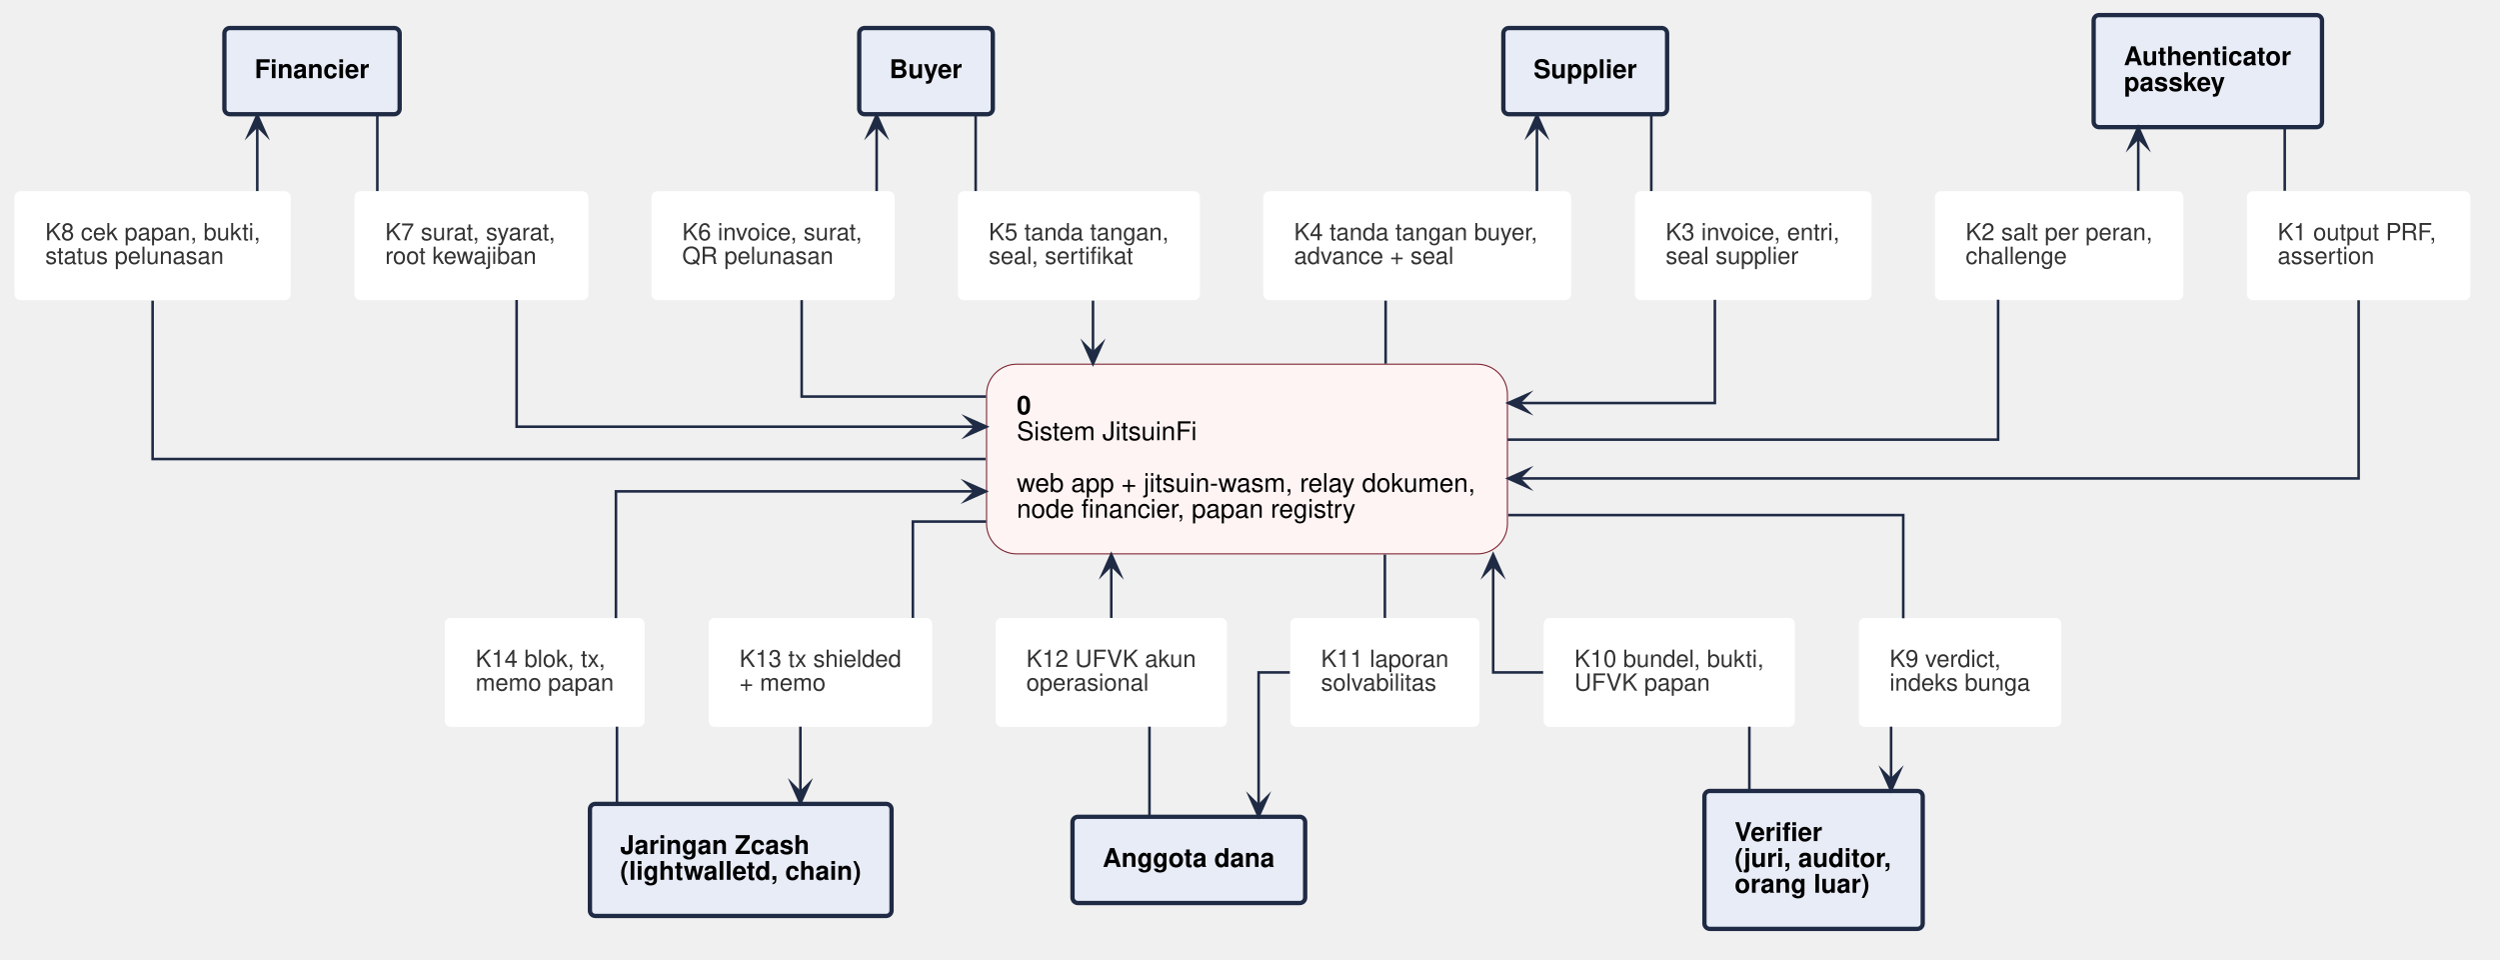
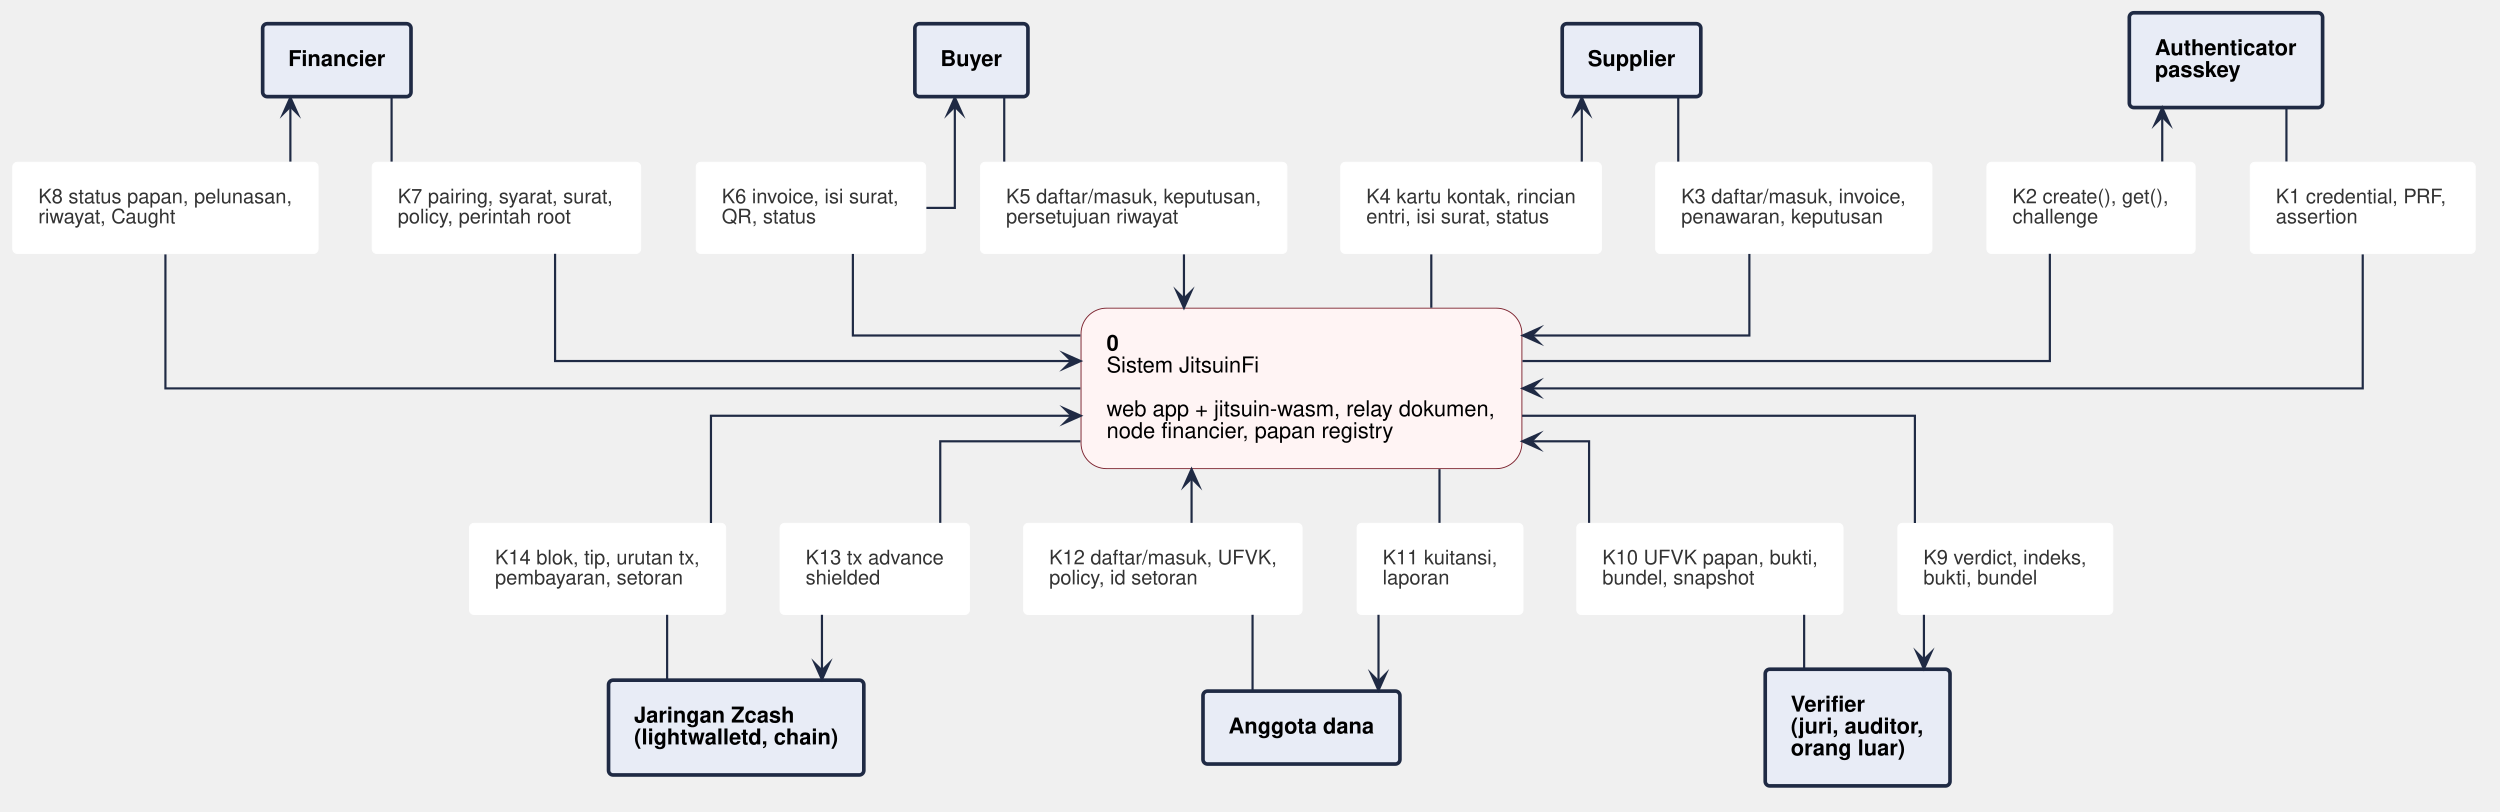
- <svg xmlns="http://www.w3.org/2000/svg" version="1.1" data-diagram-type="DESCRIPTION" style="width:1160px;height:445px;background:#FFFFFF;" width="1160px" height="445px" viewBox="0 0 1160 445" zoomAndPan="magnify" preserveAspectRatio="none" contentStyleType="text/css">
+ <svg xmlns="http://www.w3.org/2000/svg" version="1.1" data-diagram-type="DESCRIPTION" style="width:1371px;height:445px;background:#FFFFFF;" width="1371px" height="445px" viewBox="0 0 1371 445" zoomAndPan="magnify" preserveAspectRatio="none" contentStyleType="text/css">
  <defs />
  <g font-family="sans-serif" lengthAdjust="spacing">
    <g class="entity" data-qualified-name="A" id="ent0001" data-source-line="4">
-       <rect x="971.84" y="7" width="106" height="52" fill="#E8ECF6" style="stroke:#1F2A44;stroke-width:2;" rx="2.5" ry="2.5" />
-       <text x="985.84" y="30.24" fill="#000" font-size="12" textLength="78" font-weight="700" font-family="Helvetica">Authenticator</text>
-       <text x="985.84" y="42.24" fill="#000" font-size="12" textLength="47.373" font-weight="700" font-family="Helvetica">passkey</text>
+       <rect x="1167.72" y="7" width="106" height="52" fill="#E8ECF6" style="stroke:#1F2A44;stroke-width:2;" rx="2.5" ry="2.5" />
+       <text x="1181.72" y="30.24" fill="#000" font-size="12" textLength="78" font-weight="700" font-family="Helvetica">Authenticator</text>
+       <text x="1181.72" y="42.24" fill="#000" font-size="12" textLength="47.373" font-weight="700" font-family="Helvetica">passkey</text>
    </g>
    <g class="entity" data-qualified-name="S" id="ent0002" data-source-line="5">
-       <rect x="697.84" y="13" width="76.006" height="40" fill="#E8ECF6" style="stroke:#1F2A44;stroke-width:2;" rx="2.5" ry="2.5" />
-       <text x="711.84" y="36.24" fill="#000" font-size="12" textLength="48.006" font-weight="700" font-family="Helvetica">Supplier</text>
+       <rect x="856.72" y="13" width="76.006" height="40" fill="#E8ECF6" style="stroke:#1F2A44;stroke-width:2;" rx="2.5" ry="2.5" />
+       <text x="870.72" y="36.24" fill="#000" font-size="12" textLength="48.006" font-weight="700" font-family="Helvetica">Supplier</text>
    </g>
    <g class="entity" data-qualified-name="B" id="ent0003" data-source-line="6">
-       <rect x="398.83" y="13" width="62.014" height="40" fill="#E8ECF6" style="stroke:#1F2A44;stroke-width:2;" rx="2.5" ry="2.5" />
-       <text x="412.83" y="36.24" fill="#000" font-size="12" textLength="34.014" font-weight="700" font-family="Helvetica">Buyer</text>
+       <rect x="501.71" y="13" width="62.014" height="40" fill="#E8ECF6" style="stroke:#1F2A44;stroke-width:2;" rx="2.5" ry="2.5" />
+       <text x="515.71" y="36.24" fill="#000" font-size="12" textLength="34.014" font-weight="700" font-family="Helvetica">Buyer</text>
    </g>
    <g class="entity" data-qualified-name="F" id="ent0004" data-source-line="7">
-       <rect x="104.16" y="13" width="81.35" height="40" fill="#E8ECF6" style="stroke:#1F2A44;stroke-width:2;" rx="2.5" ry="2.5" />
-       <text x="118.16" y="36.24" fill="#000" font-size="12" textLength="53.35" font-weight="700" font-family="Helvetica">Financier</text>
+       <rect x="144.04" y="13" width="81.35" height="40" fill="#E8ECF6" style="stroke:#1F2A44;stroke-width:2;" rx="2.5" ry="2.5" />
+       <text x="158.04" y="36.24" fill="#000" font-size="12" textLength="53.35" font-weight="700" font-family="Helvetica">Financier</text>
    </g>
    <g class="entity" data-qualified-name="k1" id="ent0005" data-source-line="8">
-       <rect x="1043.24" y="89" width="103.206" height="50" fill="#FFF" style="stroke:#FFF;stroke-width:0.5;" rx="2.5" ry="2.5" />
-       <text x="1057.24" y="111.47" fill="#333" font-size="11" textLength="75.206" font-family="Helvetica">K1 output PRF,</text>
-       <text x="1057.24" y="122.47" fill="#333" font-size="11" textLength="44.634" font-family="Helvetica">assertion</text>
+       <rect x="1234.03" y="89" width="123.375" height="50" fill="#FFF" style="stroke:#FFF;stroke-width:0.5;" rx="2.5" ry="2.5" />
+       <text x="1248.03" y="111.47" fill="#333" font-size="11" textLength="95.375" font-family="Helvetica">K1 credential, PRF,</text>
+       <text x="1248.03" y="122.47" fill="#333" font-size="11" textLength="44.634" font-family="Helvetica">assertion</text>
    </g>
    <g class="entity" data-qualified-name="k2" id="ent0006" data-source-line="9">
-       <rect x="898.42" y="89" width="114.829" height="50" fill="#FFF" style="stroke:#FFF;stroke-width:0.5;" rx="2.5" ry="2.5" />
-       <text x="912.42" y="111.47" fill="#333" font-size="11" textLength="86.829" font-family="Helvetica">K2 salt per peran,</text>
-       <text x="912.42" y="122.47" fill="#333" font-size="11" textLength="47.094" font-family="Helvetica">challenge</text>
+       <rect x="1089.62" y="89" width="114.195" height="50" fill="#FFF" style="stroke:#FFF;stroke-width:0.5;" rx="2.5" ry="2.5" />
+       <text x="1103.62" y="111.47" fill="#333" font-size="11" textLength="86.195" font-family="Helvetica">K2 create(), get(),</text>
+       <text x="1103.62" y="122.47" fill="#333" font-size="11" textLength="47.094" font-family="Helvetica">challenge</text>
    </g>
    <g class="entity" data-qualified-name="k3" id="ent0007" data-source-line="10">
-       <rect x="759.18" y="89" width="109.318" height="50" fill="#FFF" style="stroke:#FFF;stroke-width:0.5;" rx="2.5" ry="2.5" />
-       <text x="773.18" y="111.47" fill="#333" font-size="11" textLength="81.318" font-family="Helvetica">K3 invoice, entri,</text>
-       <text x="773.18" y="122.47" fill="#333" font-size="11" textLength="61.757" font-family="Helvetica">seal supplier</text>
+       <rect x="907.97" y="89" width="151.503" height="50" fill="#FFF" style="stroke:#FFF;stroke-width:0.5;" rx="2.5" ry="2.5" />
+       <text x="921.97" y="111.47" fill="#333" font-size="11" textLength="123.503" font-family="Helvetica">K3 daftar/masuk, invoice,</text>
+       <text x="921.97" y="122.47" fill="#333" font-size="11" textLength="111.305" font-family="Helvetica">penawaran, keputusan</text>
    </g>
    <g class="entity" data-qualified-name="k4" id="ent0008" data-source-line="11">
-       <rect x="586.66" y="89" width="142.367" height="50" fill="#FFF" style="stroke:#FFF;stroke-width:0.5;" rx="2.5" ry="2.5" />
-       <text x="600.66" y="111.47" fill="#333" font-size="11" textLength="114.367" font-family="Helvetica">K4 tanda tangan buyer,</text>
-       <text x="600.66" y="122.47" fill="#333" font-size="11" textLength="74.304" font-family="Helvetica">advance + seal</text>
+       <rect x="735.25" y="89" width="142.947" height="50" fill="#FFF" style="stroke:#FFF;stroke-width:0.5;" rx="2.5" ry="2.5" />
+       <text x="749.25" y="111.47" fill="#333" font-size="11" textLength="114.947" font-family="Helvetica">K4 kartu kontak, rincian</text>
+       <text x="749.25" y="122.47" fill="#333" font-size="11" textLength="100.869" font-family="Helvetica">entri, isi surat, status</text>
    </g>
    <g class="entity" data-qualified-name="k5" id="ent0009" data-source-line="12">
-       <rect x="444.94" y="89" width="111.794" height="50" fill="#FFF" style="stroke:#FFF;stroke-width:0.5;" rx="2.5" ry="2.5" />
-       <text x="458.94" y="111.47" fill="#333" font-size="11" textLength="83.794" font-family="Helvetica">K5 tanda tangan,</text>
-       <text x="458.94" y="122.47" fill="#333" font-size="11" textLength="67.246" font-family="Helvetica">seal, sertifikat</text>
+       <rect x="537.71" y="89" width="168.024" height="50" fill="#FFF" style="stroke:#FFF;stroke-width:0.5;" rx="2.5" ry="2.5" />
+       <text x="551.71" y="111.47" fill="#333" font-size="11" textLength="140.024" font-family="Helvetica">K5 daftar/masuk, keputusan,</text>
+       <text x="551.71" y="122.47" fill="#333" font-size="11" textLength="95.385" font-family="Helvetica">persetujuan riwayat</text>
    </g>
    <g class="entity" data-qualified-name="k6" id="ent0010" data-source-line="13">
-       <rect x="302.65" y="89" width="112.375" height="50" fill="#FFF" style="stroke:#FFF;stroke-width:0.5;" rx="2.5" ry="2.5" />
-       <text x="316.65" y="111.47" fill="#333" font-size="11" textLength="84.375" font-family="Helvetica">K6 invoice, surat,</text>
-       <text x="316.65" y="122.47" fill="#333" font-size="11" textLength="70.324" font-family="Helvetica">QR pelunasan</text>
+       <rect x="381.81" y="89" width="125.818" height="50" fill="#FFF" style="stroke:#FFF;stroke-width:0.5;" rx="2.5" ry="2.5" />
+       <text x="395.81" y="111.47" fill="#333" font-size="11" textLength="97.818" font-family="Helvetica">K6 invoice, isi surat,</text>
+       <text x="395.81" y="122.47" fill="#333" font-size="11" textLength="51.96" font-family="Helvetica">QR, status</text>
    </g>
    <g class="entity" data-qualified-name="k7" id="ent0011" data-source-line="14">
-       <rect x="164.79" y="89" width="108.088" height="50" fill="#FFF" style="stroke:#FFF;stroke-width:0.5;" rx="2.5" ry="2.5" />
-       <text x="178.79" y="111.47" fill="#333" font-size="11" textLength="80.088" font-family="Helvetica">K7 surat, syarat,</text>
-       <text x="178.79" y="122.47" fill="#333" font-size="11" textLength="70.931" font-family="Helvetica">root kewajiban</text>
+       <rect x="204.11" y="89" width="147.222" height="50" fill="#FFF" style="stroke:#FFF;stroke-width:0.5;" rx="2.5" ry="2.5" />
+       <text x="218.11" y="111.47" fill="#333" font-size="11" textLength="119.222" font-family="Helvetica">K7 pairing, syarat, surat,</text>
+       <text x="218.11" y="122.47" fill="#333" font-size="11" textLength="95.998" font-family="Helvetica">policy, perintah root</text>
    </g>
    <g class="entity" data-qualified-name="k8" id="ent0012" data-source-line="15">
-       <rect x="7" y="89" width="127.677" height="50" fill="#FFF" style="stroke:#FFF;stroke-width:0.5;" rx="2.5" ry="2.5" />
-       <text x="21" y="111.47" fill="#333" font-size="11" textLength="99.677" font-family="Helvetica">K8 cek papan, bukti,</text>
-       <text x="21" y="122.47" fill="#333" font-size="11" textLength="83.171" font-family="Helvetica">status pelunasan</text>
+       <rect x="7" y="89" width="167.439" height="50" fill="#FFF" style="stroke:#FFF;stroke-width:0.5;" rx="2.5" ry="2.5" />
+       <text x="21" y="111.47" fill="#333" font-size="11" textLength="139.439" font-family="Helvetica">K8 status papan, pelunasan,</text>
+       <text x="21" y="122.47" fill="#333" font-size="11" textLength="76.425" font-family="Helvetica">riwayat, Caught</text>
    </g>
    <g class="entity" data-qualified-name="P" id="ent0013" data-source-line="16">
-       <rect x="457.95" y="169" width="241.768" height="88" fill="#FFF4F4" style="stroke:#7A1F2B;stroke-width:0.5;" rx="14" ry="14" />
-       <text x="471.95" y="192.24" fill="#000" font-size="12" font-weight="700" font-family="Helvetica">0</text>
-       <text x="471.95" y="204.24" fill="#000" font-size="12" textLength="84.018" font-family="Helvetica">Sistem JitsuinFi</text>
-       <text x="471.95" y="216.24" fill="#000" font-size="12" font-family="Helvetica"> </text>
-       <text x="471.95" y="228.24" fill="#000" font-size="12" textLength="213.768" font-family="Helvetica">web app + jitsuin-wasm, relay dokumen,</text>
-       <text x="471.95" y="240.24" fill="#000" font-size="12" textLength="158.098" font-family="Helvetica">node financier, papan registry</text>
+       <rect x="592.84" y="169" width="241.768" height="88" fill="#FFF4F4" style="stroke:#7A1F2B;stroke-width:0.5;" rx="14" ry="14" />
+       <text x="606.84" y="192.24" fill="#000" font-size="12" font-weight="700" font-family="Helvetica">0</text>
+       <text x="606.84" y="204.24" fill="#000" font-size="12" textLength="84.018" font-family="Helvetica">Sistem JitsuinFi</text>
+       <text x="606.84" y="216.24" fill="#000" font-size="12" font-family="Helvetica"> </text>
+       <text x="606.84" y="228.24" fill="#000" font-size="12" textLength="213.768" font-family="Helvetica">web app + jitsuin-wasm, relay dokumen,</text>
+       <text x="606.84" y="240.24" fill="#000" font-size="12" textLength="158.098" font-family="Helvetica">node financier, papan registry</text>
    </g>
    <g class="entity" data-qualified-name="k9" id="ent0014" data-source-line="17">
-       <rect x="863.12" y="287" width="93.441" height="50" fill="#FFF" style="stroke:#FFF;stroke-width:0.5;" rx="2.5" ry="2.5" />
-       <text x="877.12" y="309.47" fill="#333" font-size="11" textLength="51.965" font-family="Helvetica">K9 verdict,</text>
-       <text x="877.12" y="320.47" fill="#333" font-size="11" textLength="65.441" font-family="Helvetica">indeks bunga</text>
+       <rect x="1040.78" y="287" width="117.875" height="50" fill="#FFF" style="stroke:#FFF;stroke-width:0.5;" rx="2.5" ry="2.5" />
+       <text x="1054.78" y="309.47" fill="#333" font-size="11" textLength="89.875" font-family="Helvetica">K9 verdict, indeks,</text>
+       <text x="1054.78" y="320.47" fill="#333" font-size="11" textLength="62.38" font-family="Helvetica">bukti, bundel</text>
    </g>
    <g class="entity" data-qualified-name="k10" id="ent0015" data-source-line="18">
-       <rect x="716.81" y="287" width="116.064" height="50" fill="#FFF" style="stroke:#FFF;stroke-width:0.5;" rx="2.5" ry="2.5" />
-       <text x="730.81" y="309.47" fill="#333" font-size="11" textLength="88.064" font-family="Helvetica">K10 bundel, bukti,</text>
-       <text x="730.81" y="320.47" fill="#333" font-size="11" textLength="62.981" font-family="Helvetica">UFVK papan</text>
+       <rect x="864.71" y="287" width="146.014" height="50" fill="#FFF" style="stroke:#FFF;stroke-width:0.5;" rx="2.5" ry="2.5" />
+       <text x="878.71" y="309.47" fill="#333" font-size="11" textLength="118.014" font-family="Helvetica">K10 UFVK papan, bukti,</text>
+       <text x="878.71" y="320.47" fill="#333" font-size="11" textLength="83.789" font-family="Helvetica">bundel, snapshot</text>
    </g>
    <g class="entity" data-qualified-name="k11" id="ent0016" data-source-line="19">
-       <rect x="599.18" y="287" width="87.324" height="50" fill="#FFF" style="stroke:#FFF;stroke-width:0.5;" rx="2.5" ry="2.5" />
-       <text x="613.18" y="309.47" fill="#333" font-size="11" textLength="59.324" font-family="Helvetica">K11 laporan</text>
-       <text x="613.18" y="320.47" fill="#333" font-size="11" textLength="53.802" font-family="Helvetica">solvabilitas</text>
+       <rect x="744.23" y="287" width="90.981" height="50" fill="#FFF" style="stroke:#FFF;stroke-width:0.5;" rx="2.5" ry="2.5" />
+       <text x="758.23" y="309.47" fill="#333" font-size="11" textLength="62.981" font-family="Helvetica">K11 kuitansi,</text>
+       <text x="758.23" y="320.47" fill="#333" font-size="11" textLength="36.695" font-family="Helvetica">laporan</text>
    </g>
    <g class="entity" data-qualified-name="k12" id="ent0017" data-source-line="20">
-       <rect x="462.4" y="287" width="106.875" height="50" fill="#FFF" style="stroke:#FFF;stroke-width:0.5;" rx="2.5" ry="2.5" />
-       <text x="476.4" y="309.47" fill="#333" font-size="11" textLength="78.875" font-family="Helvetica">K12 UFVK akun</text>
-       <text x="476.4" y="320.47" fill="#333" font-size="11" textLength="56.875" font-family="Helvetica">operasional</text>
+       <rect x="561.36" y="287" width="152.717" height="50" fill="#FFF" style="stroke:#FFF;stroke-width:0.5;" rx="2.5" ry="2.5" />
+       <text x="575.36" y="309.47" fill="#333" font-size="11" textLength="124.717" font-family="Helvetica">K12 daftar/masuk, UFVK,</text>
+       <text x="575.36" y="320.47" fill="#333" font-size="11" textLength="82.543" font-family="Helvetica">policy, id setoran</text>
    </g>
    <g class="entity" data-qualified-name="k13" id="ent0018" data-source-line="21">
-       <rect x="329.23" y="287" width="103.217" height="50" fill="#FFF" style="stroke:#FFF;stroke-width:0.5;" rx="2.5" ry="2.5" />
-       <text x="343.23" y="309.47" fill="#333" font-size="11" textLength="75.217" font-family="Helvetica">K13 tx shielded</text>
-       <text x="343.23" y="320.47" fill="#333" font-size="11" textLength="40.042" font-family="Helvetica">+ memo</text>
+       <rect x="427.8" y="287" width="103.829" height="50" fill="#FFF" style="stroke:#FFF;stroke-width:0.5;" rx="2.5" ry="2.5" />
+       <text x="441.8" y="309.47" fill="#333" font-size="11" textLength="75.829" font-family="Helvetica">K13 tx advance</text>
+       <text x="441.8" y="320.47" fill="#333" font-size="11" textLength="40.976" font-family="Helvetica">shielded</text>
    </g>
    <g class="entity" data-qualified-name="k14" id="ent0019" data-source-line="22">
-       <rect x="206.74" y="287" width="92.206" height="50" fill="#FFF" style="stroke:#FFF;stroke-width:0.5;" rx="2.5" ry="2.5" />
-       <text x="220.74" y="309.47" fill="#333" font-size="11" textLength="60.532" font-family="Helvetica">K14 blok, tx,</text>
-       <text x="220.74" y="320.47" fill="#333" font-size="11" textLength="64.206" font-family="Helvetica">memo papan</text>
+       <rect x="257.47" y="287" width="140.508" height="50" fill="#FFF" style="stroke:#FFF;stroke-width:0.5;" rx="2.5" ry="2.5" />
+       <text x="271.47" y="309.47" fill="#333" font-size="11" textLength="112.508" font-family="Helvetica">K14 blok, tip, urutan tx,</text>
+       <text x="271.47" y="320.47" fill="#333" font-size="11" textLength="103.952" font-family="Helvetica">pembayaran, setoran</text>
    </g>
    <g class="entity" data-qualified-name="V" id="ent0020" data-source-line="23">
-       <rect x="791.17" y="367" width="101.33" height="64" fill="#E8ECF6" style="stroke:#1F2A44;stroke-width:2;" rx="2.5" ry="2.5" />
-       <text x="805.17" y="390.24" fill="#000" font-size="12" textLength="41.355" font-weight="700" font-family="Helvetica">Verifier</text>
-       <text x="805.17" y="402.24" fill="#000" font-size="12" textLength="73.33" font-weight="700" font-family="Helvetica">(juri, auditor,</text>
-       <text x="805.17" y="414.24" fill="#000" font-size="12" textLength="62.672" font-weight="700" font-family="Helvetica">orang luar)</text>
+       <rect x="968.05" y="367" width="101.33" height="64" fill="#E8ECF6" style="stroke:#1F2A44;stroke-width:2;" rx="2.5" ry="2.5" />
+       <text x="982.05" y="390.24" fill="#000" font-size="12" textLength="41.355" font-weight="700" font-family="Helvetica">Verifier</text>
+       <text x="982.05" y="402.24" fill="#000" font-size="12" textLength="73.33" font-weight="700" font-family="Helvetica">(juri, auditor,</text>
+       <text x="982.05" y="414.24" fill="#000" font-size="12" textLength="62.672" font-weight="700" font-family="Helvetica">orang luar)</text>
    </g>
    <g class="entity" data-qualified-name="M" id="ent0021" data-source-line="24">
-       <rect x="497.84" y="379" width="107.998" height="40" fill="#E8ECF6" style="stroke:#1F2A44;stroke-width:2;" rx="2.5" ry="2.5" />
-       <text x="511.84" y="402.24" fill="#000" font-size="12" textLength="79.998" font-weight="700" font-family="Helvetica">Anggota dana</text>
+       <rect x="659.72" y="379" width="107.998" height="40" fill="#E8ECF6" style="stroke:#1F2A44;stroke-width:2;" rx="2.5" ry="2.5" />
+       <text x="673.72" y="402.24" fill="#000" font-size="12" textLength="79.998" font-weight="700" font-family="Helvetica">Anggota dana</text>
    </g>
    <g class="entity" data-qualified-name="Z" id="ent0022" data-source-line="25">
-       <rect x="273.84" y="373" width="140.002" height="52" fill="#E8ECF6" style="stroke:#1F2A44;stroke-width:2;" rx="2.5" ry="2.5" />
-       <text x="287.84" y="396.24" fill="#000" font-size="12" textLength="88.031" font-weight="700" font-family="Helvetica">Jaringan Zcash</text>
-       <text x="287.84" y="408.24" fill="#000" font-size="12" textLength="112.002" font-weight="700" font-family="Helvetica">(lightwalletd, chain)</text>
+       <rect x="333.72" y="373" width="140.002" height="52" fill="#E8ECF6" style="stroke:#1F2A44;stroke-width:2;" rx="2.5" ry="2.5" />
+       <text x="347.72" y="396.24" fill="#000" font-size="12" textLength="88.031" font-weight="700" font-family="Helvetica">Jaringan Zcash</text>
+       <text x="347.72" y="408.24" fill="#000" font-size="12" textLength="112.002" font-weight="700" font-family="Helvetica">(lightwalletd, chain)</text>
    </g>
    <g class="link" data-entity-1="ent0001" data-entity-2="ent0005" id="lnk23" data-source-line="26" data-link-type="association">
-       <path d="M1060.54,59.07 C1060.54,68.51 1060.54,79.15 1060.54,88.53" style="stroke:#1F2A44;stroke-width:1.2;" fill="none" id="A-k1" />
+       <path d="M1253.88,59.07 C1253.88,68.51 1253.88,79.15 1253.88,88.53" style="stroke:#1F2A44;stroke-width:1.2;" fill="none" id="A-k1" />
    </g>
    <g class="link" data-entity-1="ent0005" data-entity-2="ent0013" id="lnk24" data-source-line="27" data-link-type="dependency">
-       <path d="M1094.84,139.32 C1094.84,171.24 1094.84,222 1094.84,222 C1094.84,222 857.68,222 705.14,222" style="stroke:#1F2A44;stroke-width:1.2;" fill="none" id="k1-to-P" />
-       <polygon points="700.14,222,709.14,226,705.14,222,709.14,218,700.14,222" fill="#1F2A44" style="stroke:#1F2A44;stroke-width:1.2;stroke-linejoin:miter;stroke-miterlimit:10;" />
+       <path d="M1295.72,139.5 C1295.72,168.83 1295.72,213 1295.72,213 C1295.72,213 1010.58,213 840.02,213" style="stroke:#1F2A44;stroke-width:1.2;" fill="none" id="k1-to-P" />
+       <polygon points="835.02,213,844.02,217,840.02,213,844.02,209,835.02,213" fill="#1F2A44" style="stroke:#1F2A44;stroke-width:1.2;stroke-linejoin:miter;stroke-miterlimit:10;" />
    </g>
    <g class="link" data-entity-1="ent0006" data-entity-2="ent0013" id="lnk26" data-source-line="28" data-link-type="association">
-       <path d="M927.49,139.07 C927.49,165.7 927.49,204 927.49,204 C927.49,204 800.5,204 699.8,204" style="stroke:#1F2A44;stroke-width:1.2;" fill="none" id="k2-P" />
+       <path d="M1124.14,139.2 C1124.14,163.95 1124.14,198 1124.14,198 C1124.14,198 955.96,198 834.92,198" style="stroke:#1F2A44;stroke-width:1.2;" fill="none" id="k2-P" />
    </g>
    <g class="link" data-entity-1="ent0001" data-entity-2="ent0006" id="lnk28" data-source-line="29" data-link-type="dependency">
-       <path d="M992.55,64.07 C992.55,73.51 992.55,79.15 992.55,88.53" style="stroke:#1F2A44;stroke-width:1.2;" fill="none" id="A-backto-k2" />
-       <polygon points="992.55,59.07,988.55,68.07,992.55,64.07,996.55,68.07,992.55,59.07" fill="#1F2A44" style="stroke:#1F2A44;stroke-width:1.2;stroke-linejoin:miter;stroke-miterlimit:10;" />
+       <path d="M1185.77,64.07 C1185.77,73.51 1185.77,79.15 1185.77,88.53" style="stroke:#1F2A44;stroke-width:1.2;" fill="none" id="A-backto-k2" />
+       <polygon points="1185.77,59.07,1181.77,68.07,1185.77,64.07,1189.77,68.07,1185.77,59.07" fill="#1F2A44" style="stroke:#1F2A44;stroke-width:1.2;stroke-linejoin:miter;stroke-miterlimit:10;" />
    </g>
    <g class="link" data-entity-1="ent0002" data-entity-2="ent0007" id="lnk29" data-source-line="30" data-link-type="association">
-       <path d="M766.51,53.44 C766.51,64.13 766.51,77.3 766.51,88.64" style="stroke:#1F2A44;stroke-width:1.2;" fill="none" id="S-k3" />
+       <path d="M920.35,53.44 C920.35,64.13 920.35,77.3 920.35,88.64" style="stroke:#1F2A44;stroke-width:1.2;" fill="none" id="S-k3" />
    </g>
    <g class="link" data-entity-1="ent0007" data-entity-2="ent0013" id="lnk30" data-source-line="31" data-link-type="dependency">
-       <path d="M796.02,139.12 C796.02,160.24 796.02,187 796.02,187 C796.02,187 754.88,187 705.13,187" style="stroke:#1F2A44;stroke-width:1.2;" fill="none" id="k3-to-P" />
-       <polygon points="700.13,187,709.13,191,705.13,187,709.13,183,700.13,187" fill="#1F2A44" style="stroke:#1F2A44;stroke-width:1.2;stroke-linejoin:miter;stroke-miterlimit:10;" />
+       <path d="M959.35,139.27 C959.35,159.32 959.35,184 959.35,184 C959.35,184 901.98,184 840.09,184" style="stroke:#1F2A44;stroke-width:1.2;" fill="none" id="k3-to-P" />
+       <polygon points="835.09,184,844.09,188,840.09,184,844.09,180,835.09,184" fill="#1F2A44" style="stroke:#1F2A44;stroke-width:1.2;stroke-linejoin:miter;stroke-miterlimit:10;" />
    </g>
    <g class="link" data-entity-1="ent0008" data-entity-2="ent0013" id="lnk32" data-source-line="32" data-link-type="association">
-       <path d="M643.19,139.5 C643.19,148.43 643.19,158.75 643.19,168.77" style="stroke:#1F2A44;stroke-width:1.2;" fill="none" id="k4-P" />
+       <path d="M784.92,139.5 C784.92,148.43 784.92,158.75 784.92,168.77" style="stroke:#1F2A44;stroke-width:1.2;" fill="none" id="k4-P" />
    </g>
    <g class="link" data-entity-1="ent0002" data-entity-2="ent0008" id="lnk34" data-source-line="33" data-link-type="dependency">
-       <path d="M713.43,58.44 C713.43,69.13 713.43,77.3 713.43,88.64" style="stroke:#1F2A44;stroke-width:1.2;" fill="none" id="S-backto-k4" />
-       <polygon points="713.43,53.44,709.43,62.44,713.43,58.44,717.43,62.44,713.43,53.44" fill="#1F2A44" style="stroke:#1F2A44;stroke-width:1.2;stroke-linejoin:miter;stroke-miterlimit:10;" />
+       <path d="M867.45,58.44 C867.45,69.13 867.45,77.3 867.45,88.64" style="stroke:#1F2A44;stroke-width:1.2;" fill="none" id="S-backto-k4" />
+       <polygon points="867.45,53.44,863.45,62.44,867.45,58.44,871.45,62.44,867.45,53.44" fill="#1F2A44" style="stroke:#1F2A44;stroke-width:1.2;stroke-linejoin:miter;stroke-miterlimit:10;" />
    </g>
    <g class="link" data-entity-1="ent0003" data-entity-2="ent0009" id="lnk35" data-source-line="34" data-link-type="association">
-       <path d="M452.89,53.44 C452.89,64.13 452.89,77.3 452.89,88.64" style="stroke:#1F2A44;stroke-width:1.2;" fill="none" id="B-k5" />
+       <path d="M550.72,53.44 C550.72,64.13 550.72,77.3 550.72,88.64" style="stroke:#1F2A44;stroke-width:1.2;" fill="none" id="B-k5" />
    </g>
    <g class="link" data-entity-1="ent0009" data-entity-2="ent0013" id="lnk36" data-source-line="35" data-link-type="dependency">
-       <path d="M507.35,139.5 C507.35,148.43 507.35,153.75 507.35,163.77" style="stroke:#1F2A44;stroke-width:1.2;" fill="none" id="k5-to-P" />
-       <polygon points="507.35,168.77,511.35,159.77,507.35,163.77,503.35,159.77,507.35,168.77" fill="#1F2A44" style="stroke:#1F2A44;stroke-width:1.2;stroke-linejoin:miter;stroke-miterlimit:10;" />
+       <path d="M649.28,139.5 C649.28,148.43 649.28,153.75 649.28,163.77" style="stroke:#1F2A44;stroke-width:1.2;" fill="none" id="k5-to-P" />
+       <polygon points="649.28,168.77,653.28,159.77,649.28,163.77,645.28,159.77,649.28,168.77" fill="#1F2A44" style="stroke:#1F2A44;stroke-width:1.2;stroke-linejoin:miter;stroke-miterlimit:10;" />
    </g>
    <g class="link" data-entity-1="ent0010" data-entity-2="ent0013" id="lnk38" data-source-line="36" data-link-type="association">
-       <path d="M372.13,139.27 C372.13,159.32 372.13,184 372.13,184 C372.13,184 412.58,184 457.7,184" style="stroke:#1F2A44;stroke-width:1.2;" fill="none" id="k6-P" />
+       <path d="M467.72,139.27 C467.72,159.32 467.72,184 467.72,184 C467.72,184 530.42,184 592.52,184" style="stroke:#1F2A44;stroke-width:1.2;" fill="none" id="k6-P" />
    </g>
    <g class="link" data-entity-1="ent0003" data-entity-2="ent0010" id="lnk40" data-source-line="37" data-link-type="dependency">
-       <path d="M406.93,58.44 C406.93,69.13 406.93,77.3 406.93,88.64" style="stroke:#1F2A44;stroke-width:1.2;" fill="none" id="B-backto-k6" />
-       <polygon points="406.93,53.44,402.93,62.44,406.93,58.44,410.93,62.44,406.93,53.44" fill="#1F2A44" style="stroke:#1F2A44;stroke-width:1.2;stroke-linejoin:miter;stroke-miterlimit:10;" />
+       <path d="M523.63,58.44 C523.63,82.44 523.63,114 523.63,114 C523.63,114 517.22,114 508.04,114" style="stroke:#1F2A44;stroke-width:1.2;" fill="none" id="B-backto-k6" />
+       <polygon points="523.63,53.44,519.63,62.44,523.63,58.44,527.63,62.44,523.63,53.44" fill="#1F2A44" style="stroke:#1F2A44;stroke-width:1.2;stroke-linejoin:miter;stroke-miterlimit:10;" />
    </g>
    <g class="link" data-entity-1="ent0004" data-entity-2="ent0011" id="lnk41" data-source-line="38" data-link-type="association">
-       <path d="M175.15,53.44 C175.15,64.13 175.15,77.3 175.15,88.64" style="stroke:#1F2A44;stroke-width:1.2;" fill="none" id="F-k7" />
+       <path d="M214.75,53.44 C214.75,64.13 214.75,77.3 214.75,88.64" style="stroke:#1F2A44;stroke-width:1.2;" fill="none" id="F-k7" />
    </g>
    <g class="link" data-entity-1="ent0011" data-entity-2="ent0013" id="lnk42" data-source-line="39" data-link-type="dependency">
-       <path d="M239.81,139.2 C239.81,163.95 239.81,198 239.81,198 C239.81,198 355.51,198 452.88,198" style="stroke:#1F2A44;stroke-width:1.2;" fill="none" id="k7-to-P" />
-       <polygon points="457.88,198,448.88,194,452.88,198,448.88,202,457.88,198" fill="#1F2A44" style="stroke:#1F2A44;stroke-width:1.2;stroke-linejoin:miter;stroke-miterlimit:10;" />
+       <path d="M304.4,139.2 C304.4,163.95 304.4,198 304.4,198 C304.4,198 466.87,198 587.57,198" style="stroke:#1F2A44;stroke-width:1.2;" fill="none" id="k7-to-P" />
+       <polygon points="592.57,198,583.57,194,587.57,198,583.57,202,592.57,198" fill="#1F2A44" style="stroke:#1F2A44;stroke-width:1.2;stroke-linejoin:miter;stroke-miterlimit:10;" />
    </g>
    <g class="link" data-entity-1="ent0012" data-entity-2="ent0013" id="lnk44" data-source-line="40" data-link-type="association">
-       <path d="M70.84,139.5 C70.84,168.83 70.84,213 70.84,213 C70.84,213 307.21,213 457.48,213" style="stroke:#1F2A44;stroke-width:1.2;" fill="none" id="k8-P" />
+       <path d="M90.72,139.5 C90.72,168.83 90.72,213 90.72,213 C90.72,213 411.25,213 592.49,213" style="stroke:#1F2A44;stroke-width:1.2;" fill="none" id="k8-P" />
    </g>
    <g class="link" data-entity-1="ent0004" data-entity-2="ent0012" id="lnk46" data-source-line="41" data-link-type="dependency">
-       <path d="M119.42,58.44 C119.42,69.13 119.42,77.3 119.42,88.64" style="stroke:#1F2A44;stroke-width:1.2;" fill="none" id="F-backto-k8" />
-       <polygon points="119.42,53.44,115.42,62.44,119.42,58.44,123.42,62.44,119.42,53.44" fill="#1F2A44" style="stroke:#1F2A44;stroke-width:1.2;stroke-linejoin:miter;stroke-miterlimit:10;" />
+       <path d="M159.24,58.44 C159.24,69.13 159.24,77.3 159.24,88.64" style="stroke:#1F2A44;stroke-width:1.2;" fill="none" id="F-backto-k8" />
+       <polygon points="159.24,53.44,155.24,62.44,159.24,58.44,163.24,62.44,159.24,53.44" fill="#1F2A44" style="stroke:#1F2A44;stroke-width:1.2;stroke-linejoin:miter;stroke-miterlimit:10;" />
    </g>
    <g class="link" data-entity-1="ent0013" data-entity-2="ent0014" id="lnk47" data-source-line="42" data-link-type="association">
-       <path d="M700.11,239 C785.06,239 883.46,239 883.46,239 C883.46,239 883.46,265.76 883.46,286.88" style="stroke:#1F2A44;stroke-width:1.2;" fill="none" id="P-k9" />
+       <path d="M834.69,228 C931.14,228 1050.13,228 1050.13,228 C1050.13,228 1050.13,262.05 1050.13,286.8" style="stroke:#1F2A44;stroke-width:1.2;" fill="none" id="P-k9" />
    </g>
    <g class="link" data-entity-1="ent0014" data-entity-2="ent0020" id="lnk48" data-source-line="43" data-link-type="dependency">
-       <path d="M877.81,337.16 C877.81,346.4 877.81,351.98 877.81,361.75" style="stroke:#1F2A44;stroke-width:1.2;" fill="none" id="k9-to-V" />
-       <polygon points="877.81,366.75,881.81,357.75,877.81,361.75,873.81,357.75,877.81,366.75" fill="#1F2A44" style="stroke:#1F2A44;stroke-width:1.2;stroke-linejoin:miter;stroke-miterlimit:10;" />
+       <path d="M1055.08,337.16 C1055.08,346.4 1055.08,351.98 1055.08,361.75" style="stroke:#1F2A44;stroke-width:1.2;" fill="none" id="k9-to-V" />
+       <polygon points="1055.08,366.75,1059.08,357.75,1055.08,361.75,1051.08,357.75,1055.08,366.75" fill="#1F2A44" style="stroke:#1F2A44;stroke-width:1.2;stroke-linejoin:miter;stroke-miterlimit:10;" />
    </g>
    <g class="link" data-entity-1="ent0015" data-entity-2="ent0020" id="lnk50" data-source-line="44" data-link-type="association">
-       <path d="M812.02,337.16 C812.02,346.4 812.02,356.98 812.02,366.75" style="stroke:#1F2A44;stroke-width:1.2;" fill="none" id="k10-V" />
+       <path d="M989.39,337.16 C989.39,346.4 989.39,356.98 989.39,366.75" style="stroke:#1F2A44;stroke-width:1.2;" fill="none" id="k10-V" />
    </g>
    <g class="link" data-entity-1="ent0013" data-entity-2="ent0015" id="lnk52" data-source-line="45" data-link-type="dependency">
-       <path d="M693.11,262.29 C693.11,288.65 693.11,312 693.11,312 C693.11,312 703.21,312 716.31,312" style="stroke:#1F2A44;stroke-width:1.2;" fill="none" id="P-backto-k10" />
-       <polygon points="693.11,257.29,689.11,266.29,693.11,262.29,697.11,266.29,693.11,257.29" fill="#1F2A44" style="stroke:#1F2A44;stroke-width:1.2;stroke-linejoin:miter;stroke-miterlimit:10;" />
+       <path d="M839.87,242 C861.05,242 871.45,242 871.45,242 C871.45,242 871.45,266.68 871.45,286.73" style="stroke:#1F2A44;stroke-width:1.2;" fill="none" id="P-backto-k10" />
+       <polygon points="834.87,242,843.87,246,839.87,242,843.87,238,834.87,242" fill="#1F2A44" style="stroke:#1F2A44;stroke-width:1.2;stroke-linejoin:miter;stroke-miterlimit:10;" />
    </g>
    <g class="link" data-entity-1="ent0013" data-entity-2="ent0016" id="lnk53" data-source-line="46" data-link-type="association">
-       <path d="M642.84,257.29 C642.84,267.38 642.84,277.76 642.84,286.73" style="stroke:#1F2A44;stroke-width:1.2;" fill="none" id="P-k11" />
+       <path d="M789.42,257.29 C789.42,267.38 789.42,277.76 789.42,286.73" style="stroke:#1F2A44;stroke-width:1.2;" fill="none" id="P-k11" />
    </g>
    <g class="link" data-entity-1="ent0016" data-entity-2="ent0021" id="lnk54" data-source-line="47" data-link-type="dependency">
-       <path d="M598.71,312 C590.39,312 584.23,312 584.23,312 C584.23,312 584.23,348.12 584.23,373.82" style="stroke:#1F2A44;stroke-width:1.2;" fill="none" id="k11-to-M" />
-       <polygon points="584.23,378.82,588.23,369.82,584.23,373.82,580.23,369.82,584.23,378.82" fill="#1F2A44" style="stroke:#1F2A44;stroke-width:1.2;stroke-linejoin:miter;stroke-miterlimit:10;" />
+       <path d="M755.97,337.16 C755.97,350.31 755.97,361.2 755.97,373.57" style="stroke:#1F2A44;stroke-width:1.2;" fill="none" id="k11-to-M" />
+       <polygon points="755.97,378.57,759.97,369.57,755.97,373.57,751.97,369.57,755.97,378.57" fill="#1F2A44" style="stroke:#1F2A44;stroke-width:1.2;stroke-linejoin:miter;stroke-miterlimit:10;" />
    </g>
    <g class="link" data-entity-1="ent0017" data-entity-2="ent0021" id="lnk56" data-source-line="48" data-link-type="association">
-       <path d="M533.56,337.16 C533.56,350.31 533.56,366.2 533.56,378.57" style="stroke:#1F2A44;stroke-width:1.2;" fill="none" id="k12-M" />
+       <path d="M686.9,337.16 C686.9,350.31 686.9,366.2 686.9,378.57" style="stroke:#1F2A44;stroke-width:1.2;" fill="none" id="k12-M" />
    </g>
    <g class="link" data-entity-1="ent0013" data-entity-2="ent0017" id="lnk58" data-source-line="49" data-link-type="dependency">
-       <path d="M515.84,262.29 C515.84,272.38 515.84,277.76 515.84,286.73" style="stroke:#1F2A44;stroke-width:1.2;" fill="none" id="P-backto-k12" />
-       <polygon points="515.84,257.29,511.84,266.29,515.84,262.29,519.84,266.29,515.84,257.29" fill="#1F2A44" style="stroke:#1F2A44;stroke-width:1.2;stroke-linejoin:miter;stroke-miterlimit:10;" />
+       <path d="M653.46,262.29 C653.46,272.38 653.46,277.76 653.46,286.73" style="stroke:#1F2A44;stroke-width:1.2;" fill="none" id="P-backto-k12" />
+       <polygon points="653.46,257.29,649.46,266.29,653.46,262.29,657.46,266.29,653.46,257.29" fill="#1F2A44" style="stroke:#1F2A44;stroke-width:1.2;stroke-linejoin:miter;stroke-miterlimit:10;" />
    </g>
    <g class="link" data-entity-1="ent0013" data-entity-2="ent0018" id="lnk59" data-source-line="50" data-link-type="association">
-       <path d="M457.77,242 C437.95,242 423.74,242 423.74,242 C423.74,242 423.74,266.68 423.74,286.73" style="stroke:#1F2A44;stroke-width:1.2;" fill="none" id="P-k13" />
+       <path d="M592.5,242 C551.38,242 515.63,242 515.63,242 C515.63,242 515.63,266.68 515.63,286.73" style="stroke:#1F2A44;stroke-width:1.2;" fill="none" id="P-k13" />
    </g>
    <g class="link" data-entity-1="ent0018" data-entity-2="ent0022" id="lnk60" data-source-line="51" data-link-type="dependency">
-       <path d="M371.53,337.16 C371.53,348.3 371.53,356.41 371.53,367.68" style="stroke:#1F2A44;stroke-width:1.2;" fill="none" id="k13-to-Z" />
-       <polygon points="371.53,372.68,375.53,363.68,371.53,367.68,367.53,363.68,371.53,372.68" fill="#1F2A44" style="stroke:#1F2A44;stroke-width:1.2;stroke-linejoin:miter;stroke-miterlimit:10;" />
+       <path d="M450.76,337.16 C450.76,348.3 450.76,356.41 450.76,367.68" style="stroke:#1F2A44;stroke-width:1.2;" fill="none" id="k13-to-Z" />
+       <polygon points="450.76,372.68,454.76,363.68,450.76,367.68,446.76,363.68,450.76,372.68" fill="#1F2A44" style="stroke:#1F2A44;stroke-width:1.2;stroke-linejoin:miter;stroke-miterlimit:10;" />
    </g>
    <g class="link" data-entity-1="ent0019" data-entity-2="ent0022" id="lnk62" data-source-line="52" data-link-type="association">
-       <path d="M286.39,337.16 C286.39,348.3 286.39,361.41 286.39,372.68" style="stroke:#1F2A44;stroke-width:1.2;" fill="none" id="k14-Z" />
+       <path d="M365.85,337.16 C365.85,348.3 365.85,361.41 365.85,372.68" style="stroke:#1F2A44;stroke-width:1.2;" fill="none" id="k14-Z" />
    </g>
    <g class="link" data-entity-1="ent0013" data-entity-2="ent0019" id="lnk64" data-source-line="53" data-link-type="dependency">
-       <path d="M452.58,228 C371.99,228 285.91,228 285.91,228 C285.91,228 285.91,262.05 285.91,286.8" style="stroke:#1F2A44;stroke-width:1.2;" fill="none" id="P-backto-k14" />
-       <polygon points="457.58,228,448.58,224,452.58,228,448.58,232,457.58,228" fill="#1F2A44" style="stroke:#1F2A44;stroke-width:1.2;stroke-linejoin:miter;stroke-miterlimit:10;" />
+       <path d="M587.68,228 C495.7,228 389.89,228 389.89,228 C389.89,228 389.89,262.05 389.89,286.8" style="stroke:#1F2A44;stroke-width:1.2;" fill="none" id="P-backto-k14" />
+       <polygon points="592.68,228,583.68,224,587.68,228,583.68,232,592.68,228" fill="#1F2A44" style="stroke:#1F2A44;stroke-width:1.2;stroke-linejoin:miter;stroke-miterlimit:10;" />
    </g>
  </g>
</svg>
